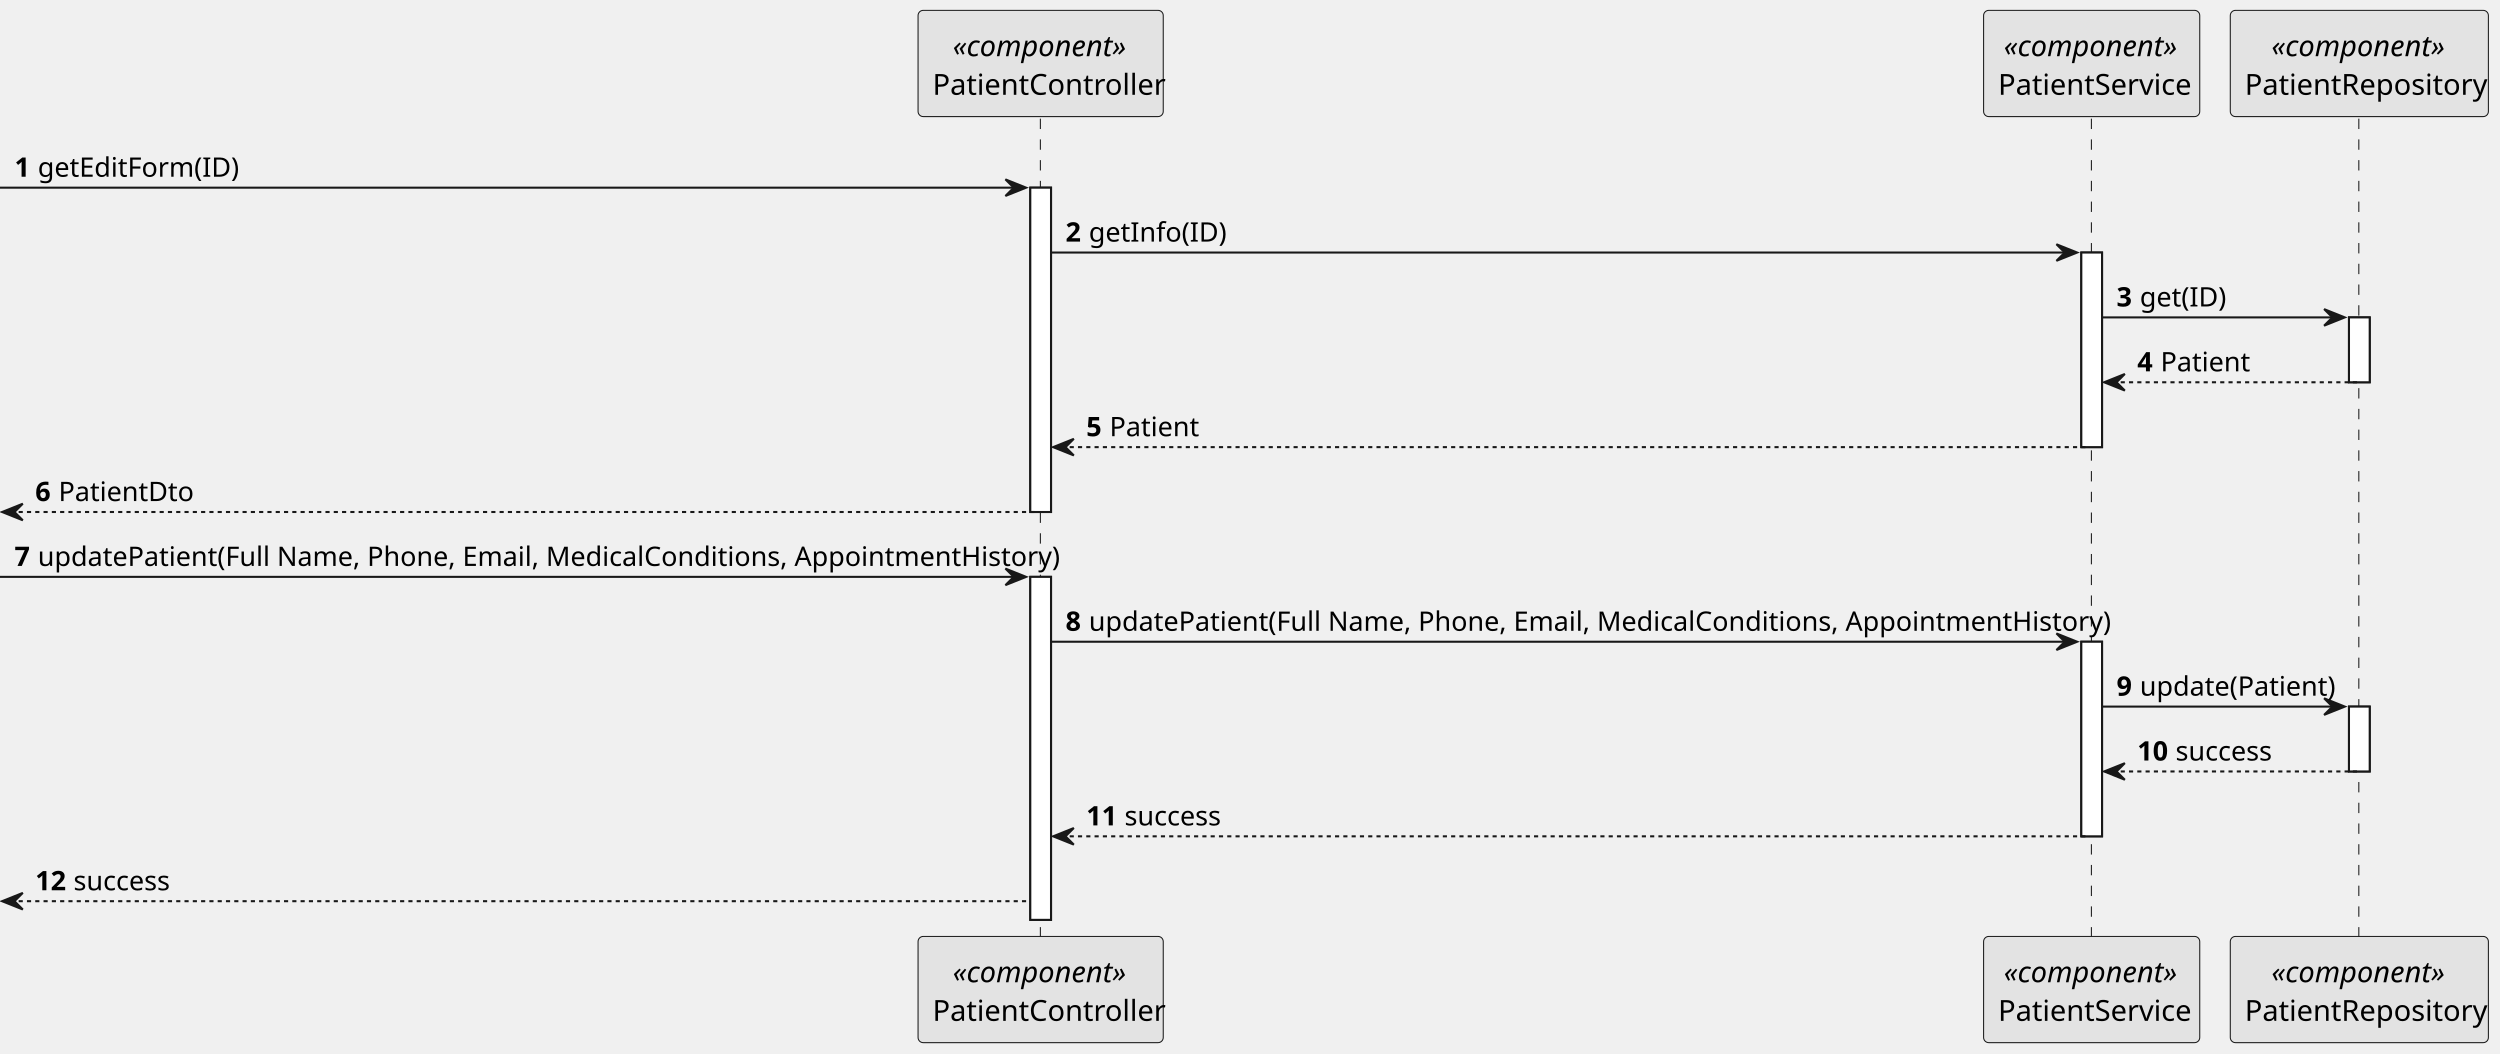
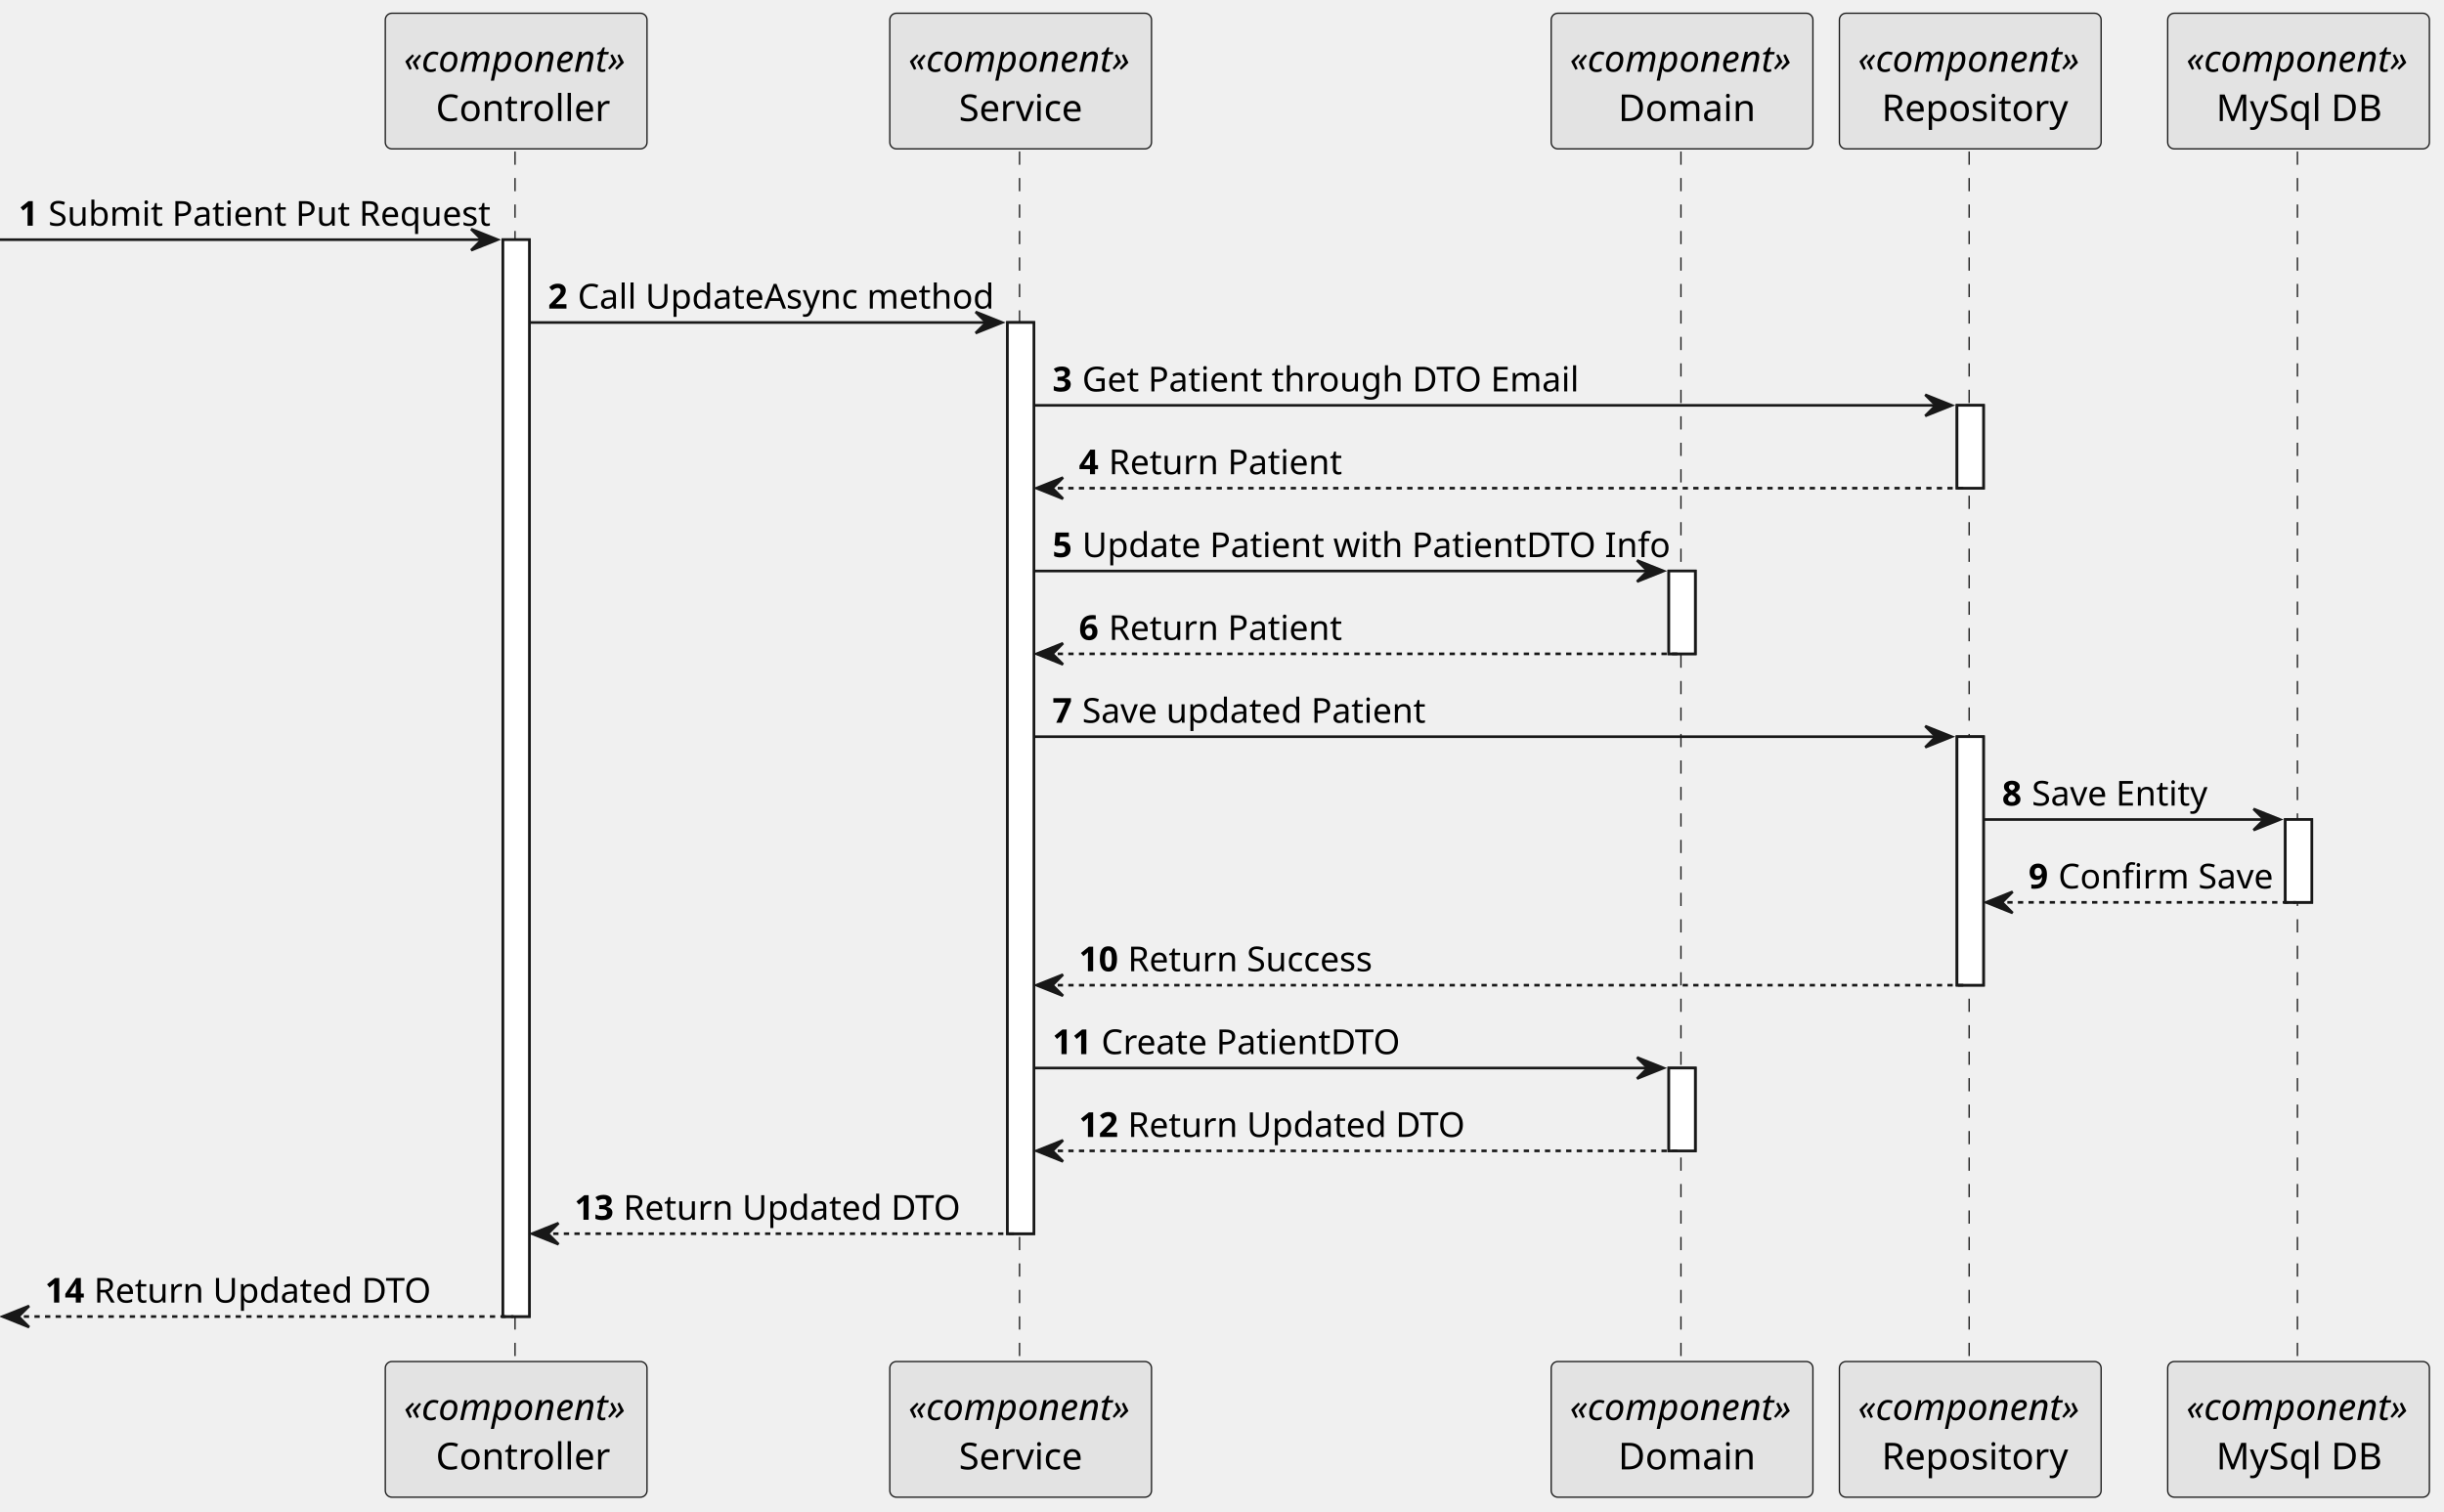
- <svg xmlns="http://www.w3.org/2000/svg" contentStyleType="text/css" height="508px" preserveAspectRatio="none" style="width:1206px;height:508px;background:#FFFFFF;" version="1.1" viewBox="0 0 1206 508" width="1206px" zoomAndPan="magnify">
+ <svg xmlns="http://www.w3.org/2000/svg" contentStyleType="text/css" height="571px" preserveAspectRatio="none" style="width:923px;height:571px;background:#FFFFFF;" version="1.1" viewBox="0 0 923 571" width="923px" zoomAndPan="magnify">
  <defs />
  <g>
-     <rect fill="#FFFFFF" height="156.455" style="stroke:#181818;stroke-width:1.0;" width="10" x="497.011" y="90.533" />
-     <rect fill="#FFFFFF" height="165.455" style="stroke:#181818;stroke-width:1.0;" width="10" x="497.011" y="278.279" />
-     <rect fill="#FFFFFF" height="93.873" style="stroke:#181818;stroke-width:1.0;" width="10" x="1004.023" y="121.824" />
-     <rect fill="#FFFFFF" height="93.873" style="stroke:#181818;stroke-width:1.0;" width="10" x="1004.023" y="309.57" />
-     <rect fill="#FFFFFF" height="31.291" style="stroke:#181818;stroke-width:1.0;" width="10" x="1133.145" y="153.115" />
-     <rect fill="#FFFFFF" height="31.291" style="stroke:#181818;stroke-width:1.0;" width="10" x="1133.145" y="340.861" />
-     <line style="stroke:#181818;stroke-width:0.5;stroke-dasharray:5.0,5.0;" x1="501.873" x2="501.873" y1="57.242" y2="452.734" />
-     <line style="stroke:#181818;stroke-width:0.5;stroke-dasharray:5.0,5.0;" x1="1008.888" x2="1008.888" y1="57.242" y2="452.734" />
-     <line style="stroke:#181818;stroke-width:0.5;stroke-dasharray:5.0,5.0;" x1="1137.894" x2="1137.894" y1="57.242" y2="452.734" />
-     <rect fill="#E3E3E3" height="51.242" rx="2.5" ry="2.5" style="stroke:#181818;stroke-width:0.5;" width="118.275" x="442.873" y="5" />
-     <text fill="#000000" font-family="sans-serif" font-size="14" font-style="italic" lengthAdjust="spacing" textLength="84.841" x="459.591" y="27.107">«component»</text>
-     <text fill="#000000" font-family="sans-serif" font-size="14" lengthAdjust="spacing" textLength="104.275" x="449.873" y="45.728">PatientController</text>
-     <rect fill="#E3E3E3" height="51.242" rx="2.5" ry="2.5" style="stroke:#181818;stroke-width:0.5;" width="118.275" x="442.873" y="451.734" />
-     <text fill="#000000" font-family="sans-serif" font-size="14" font-style="italic" lengthAdjust="spacing" textLength="84.841" x="459.591" y="473.842">«component»</text>
-     <text fill="#000000" font-family="sans-serif" font-size="14" lengthAdjust="spacing" textLength="104.275" x="449.873" y="492.463">PatientController</text>
-     <rect fill="#E3E3E3" height="51.242" rx="2.5" ry="2.5" style="stroke:#181818;stroke-width:0.5;" width="104.269" x="956.888" y="5" />
-     <text fill="#000000" font-family="sans-serif" font-size="14" font-style="italic" lengthAdjust="spacing" textLength="84.841" x="966.602" y="27.107">«component»</text>
-     <text fill="#000000" font-family="sans-serif" font-size="14" lengthAdjust="spacing" textLength="90.269" x="963.888" y="45.728">PatientService</text>
-     <rect fill="#E3E3E3" height="51.242" rx="2.5" ry="2.5" style="stroke:#181818;stroke-width:0.5;" width="104.269" x="956.888" y="451.734" />
-     <text fill="#000000" font-family="sans-serif" font-size="14" font-style="italic" lengthAdjust="spacing" textLength="84.841" x="966.602" y="473.842">«component»</text>
-     <text fill="#000000" font-family="sans-serif" font-size="14" lengthAdjust="spacing" textLength="90.269" x="963.888" y="492.463">PatientService</text>
-     <rect fill="#E3E3E3" height="51.242" rx="2.5" ry="2.5" style="stroke:#181818;stroke-width:0.5;" width="124.503" x="1075.894" y="5" />
-     <text fill="#000000" font-family="sans-serif" font-size="14" font-style="italic" lengthAdjust="spacing" textLength="84.841" x="1095.725" y="27.107">«component»</text>
-     <text fill="#000000" font-family="sans-serif" font-size="14" lengthAdjust="spacing" textLength="110.503" x="1082.894" y="45.728">PatientRepository</text>
-     <rect fill="#E3E3E3" height="51.242" rx="2.5" ry="2.5" style="stroke:#181818;stroke-width:0.5;" width="124.503" x="1075.894" y="451.734" />
-     <text fill="#000000" font-family="sans-serif" font-size="14" font-style="italic" lengthAdjust="spacing" textLength="84.841" x="1095.725" y="473.842">«component»</text>
-     <text fill="#000000" font-family="sans-serif" font-size="14" lengthAdjust="spacing" textLength="110.503" x="1082.894" y="492.463">PatientRepository</text>
-     <rect fill="#FFFFFF" height="156.455" style="stroke:#181818;stroke-width:1.0;" width="10" x="497.011" y="90.533" />
-     <rect fill="#FFFFFF" height="165.455" style="stroke:#181818;stroke-width:1.0;" width="10" x="497.011" y="278.279" />
-     <rect fill="#FFFFFF" height="93.873" style="stroke:#181818;stroke-width:1.0;" width="10" x="1004.023" y="121.824" />
-     <rect fill="#FFFFFF" height="93.873" style="stroke:#181818;stroke-width:1.0;" width="10" x="1004.023" y="309.57" />
-     <rect fill="#FFFFFF" height="31.291" style="stroke:#181818;stroke-width:1.0;" width="10" x="1133.145" y="153.115" />
-     <rect fill="#FFFFFF" height="31.291" style="stroke:#181818;stroke-width:1.0;" width="10" x="1133.145" y="340.861" />
-     <polygon fill="#181818" points="485.011,86.533,495.011,90.533,485.011,94.533,489.011,90.533" style="stroke:#181818;stroke-width:1.0;" />
-     <line style="stroke:#181818;stroke-width:1.0;" x1="0" x2="491.011" y1="90.533" y2="90.533" />
+     <rect fill="#FFFFFF" height="406.783" style="stroke:#181818;stroke-width:1.0;" width="10" x="189.931" y="90.533" />
+     <rect fill="#FFFFFF" height="344.201" style="stroke:#181818;stroke-width:1.0;" width="10" x="380.46" y="121.824" />
+     <rect fill="#FFFFFF" height="31.291" style="stroke:#181818;stroke-width:1.0;" width="10" x="630.246" y="215.697" />
+     <rect fill="#FFFFFF" height="31.291" style="stroke:#181818;stroke-width:1.0;" width="10" x="630.246" y="403.443" />
+     <rect fill="#FFFFFF" height="31.291" style="stroke:#181818;stroke-width:1.0;" width="10" x="739.086" y="153.115" />
+     <rect fill="#FFFFFF" height="93.873" style="stroke:#181818;stroke-width:1.0;" width="10" x="739.086" y="278.279" />
+     <rect fill="#FFFFFF" height="31.291" style="stroke:#181818;stroke-width:1.0;" width="10" x="863.065" y="309.57" />
+     <line style="stroke:#181818;stroke-width:0.5;stroke-dasharray:5.0,5.0;" x1="194.51" x2="194.51" y1="57.242" y2="515.316" />
+     <line style="stroke:#181818;stroke-width:0.5;stroke-dasharray:5.0,5.0;" x1="385.04" x2="385.04" y1="57.242" y2="515.316" />
+     <line style="stroke:#181818;stroke-width:0.5;stroke-dasharray:5.0,5.0;" x1="634.825" x2="634.825" y1="57.242" y2="515.316" />
+     <line style="stroke:#181818;stroke-width:0.5;stroke-dasharray:5.0,5.0;" x1="743.666" x2="743.666" y1="57.242" y2="515.316" />
+     <line style="stroke:#181818;stroke-width:0.5;stroke-dasharray:5.0,5.0;" x1="867.645" x2="867.645" y1="57.242" y2="515.316" />
+     <rect fill="#E3E3E3" height="51.242" rx="2.5" ry="2.5" style="stroke:#181818;stroke-width:0.5;" width="98.841" x="145.51" y="5" />
+     <text fill="#000000" font-family="sans-serif" font-size="14" font-style="italic" lengthAdjust="spacing" textLength="84.841" x="152.51" y="27.107">«component»</text>
+     <text fill="#000000" font-family="sans-serif" font-size="14" lengthAdjust="spacing" textLength="60.69" x="164.586" y="45.728">Controller</text>
+     <rect fill="#E3E3E3" height="51.242" rx="2.5" ry="2.5" style="stroke:#181818;stroke-width:0.5;" width="98.841" x="145.51" y="514.316" />
+     <text fill="#000000" font-family="sans-serif" font-size="14" font-style="italic" lengthAdjust="spacing" textLength="84.841" x="152.51" y="536.424">«component»</text>
+     <text fill="#000000" font-family="sans-serif" font-size="14" lengthAdjust="spacing" textLength="60.69" x="164.586" y="555.045">Controller</text>
+     <rect fill="#E3E3E3" height="51.242" rx="2.5" ry="2.5" style="stroke:#181818;stroke-width:0.5;" width="98.841" x="336.04" y="5" />
+     <text fill="#000000" font-family="sans-serif" font-size="14" font-style="italic" lengthAdjust="spacing" textLength="84.841" x="343.04" y="27.107">«component»</text>
+     <text fill="#000000" font-family="sans-serif" font-size="14" lengthAdjust="spacing" textLength="46.683" x="362.119" y="45.728">Service</text>
+     <rect fill="#E3E3E3" height="51.242" rx="2.5" ry="2.5" style="stroke:#181818;stroke-width:0.5;" width="98.841" x="336.04" y="514.316" />
+     <text fill="#000000" font-family="sans-serif" font-size="14" font-style="italic" lengthAdjust="spacing" textLength="84.841" x="343.04" y="536.424">«component»</text>
+     <text fill="#000000" font-family="sans-serif" font-size="14" lengthAdjust="spacing" textLength="46.683" x="362.119" y="555.045">Service</text>
+     <rect fill="#E3E3E3" height="51.242" rx="2.5" ry="2.5" style="stroke:#181818;stroke-width:0.5;" width="98.841" x="585.825" y="5" />
+     <text fill="#000000" font-family="sans-serif" font-size="14" font-style="italic" lengthAdjust="spacing" textLength="84.841" x="592.825" y="27.107">«component»</text>
+     <text fill="#000000" font-family="sans-serif" font-size="14" lengthAdjust="spacing" textLength="48.241" x="611.125" y="45.728">Domain</text>
+     <rect fill="#E3E3E3" height="51.242" rx="2.5" ry="2.5" style="stroke:#181818;stroke-width:0.5;" width="98.841" x="585.825" y="514.316" />
+     <text fill="#000000" font-family="sans-serif" font-size="14" font-style="italic" lengthAdjust="spacing" textLength="84.841" x="592.825" y="536.424">«component»</text>
+     <text fill="#000000" font-family="sans-serif" font-size="14" lengthAdjust="spacing" textLength="48.241" x="611.125" y="555.045">Domain</text>
+     <rect fill="#E3E3E3" height="51.242" rx="2.5" ry="2.5" style="stroke:#181818;stroke-width:0.5;" width="98.841" x="694.666" y="5" />
+     <text fill="#000000" font-family="sans-serif" font-size="14" font-style="italic" lengthAdjust="spacing" textLength="84.841" x="701.666" y="27.107">«component»</text>
+     <text fill="#000000" font-family="sans-serif" font-size="14" lengthAdjust="spacing" textLength="66.917" x="710.628" y="45.728">Repository</text>
+     <rect fill="#E3E3E3" height="51.242" rx="2.5" ry="2.5" style="stroke:#181818;stroke-width:0.5;" width="98.841" x="694.666" y="514.316" />
+     <text fill="#000000" font-family="sans-serif" font-size="14" font-style="italic" lengthAdjust="spacing" textLength="84.841" x="701.666" y="536.424">«component»</text>
+     <text fill="#000000" font-family="sans-serif" font-size="14" lengthAdjust="spacing" textLength="66.917" x="710.628" y="555.045">Repository</text>
+     <rect fill="#E3E3E3" height="51.242" rx="2.5" ry="2.5" style="stroke:#181818;stroke-width:0.5;" width="98.841" x="818.645" y="5" />
+     <text fill="#000000" font-family="sans-serif" font-size="14" font-style="italic" lengthAdjust="spacing" textLength="84.841" x="825.645" y="27.107">«component»</text>
+     <text fill="#000000" font-family="sans-serif" font-size="14" lengthAdjust="spacing" textLength="62.234" x="836.948" y="45.728">MySql DB</text>
+     <rect fill="#E3E3E3" height="51.242" rx="2.5" ry="2.5" style="stroke:#181818;stroke-width:0.5;" width="98.841" x="818.645" y="514.316" />
+     <text fill="#000000" font-family="sans-serif" font-size="14" font-style="italic" lengthAdjust="spacing" textLength="84.841" x="825.645" y="536.424">«component»</text>
+     <text fill="#000000" font-family="sans-serif" font-size="14" lengthAdjust="spacing" textLength="62.234" x="836.948" y="555.045">MySql DB</text>
+     <rect fill="#FFFFFF" height="406.783" style="stroke:#181818;stroke-width:1.0;" width="10" x="189.931" y="90.533" />
+     <rect fill="#FFFFFF" height="344.201" style="stroke:#181818;stroke-width:1.0;" width="10" x="380.46" y="121.824" />
+     <rect fill="#FFFFFF" height="31.291" style="stroke:#181818;stroke-width:1.0;" width="10" x="630.246" y="215.697" />
+     <rect fill="#FFFFFF" height="31.291" style="stroke:#181818;stroke-width:1.0;" width="10" x="630.246" y="403.443" />
+     <rect fill="#FFFFFF" height="31.291" style="stroke:#181818;stroke-width:1.0;" width="10" x="739.086" y="153.115" />
+     <rect fill="#FFFFFF" height="93.873" style="stroke:#181818;stroke-width:1.0;" width="10" x="739.086" y="278.279" />
+     <rect fill="#FFFFFF" height="31.291" style="stroke:#181818;stroke-width:1.0;" width="10" x="863.065" y="309.57" />
+     <polygon fill="#181818" points="177.931,86.533,187.931,90.533,177.931,94.533,181.931,90.533" style="stroke:#181818;stroke-width:1.0;" />
+     <line style="stroke:#181818;stroke-width:1.0;" x1="0" x2="183.931" y1="90.533" y2="90.533" />
    <text fill="#000000" font-family="sans-serif" font-size="13" font-weight="bold" lengthAdjust="spacing" textLength="7.23" x="7" y="85.27">1</text>
-     <text fill="#000000" font-family="sans-serif" font-size="13" lengthAdjust="spacing" textLength="92.46" x="18.23" y="85.27">getEditForm(ID)</text>
-     <polygon fill="#181818" points="992.023,117.824,1002.023,121.824,992.023,125.824,996.023,121.824" style="stroke:#181818;stroke-width:1.0;" />
-     <line style="stroke:#181818;stroke-width:1.0;" x1="507.011" x2="998.023" y1="121.824" y2="121.824" />
-     <text fill="#000000" font-family="sans-serif" font-size="13" font-weight="bold" lengthAdjust="spacing" textLength="7.23" x="514.011" y="116.561">2</text>
-     <text fill="#000000" font-family="sans-serif" font-size="13" lengthAdjust="spacing" textLength="61.414" x="525.241" y="116.561">getInfo(ID)</text>
-     <polygon fill="#181818" points="1121.145,149.115,1131.145,153.115,1121.145,157.115,1125.145,153.115" style="stroke:#181818;stroke-width:1.0;" />
-     <line style="stroke:#181818;stroke-width:1.0;" x1="1014.023" x2="1127.145" y1="153.115" y2="153.115" />
-     <text fill="#000000" font-family="sans-serif" font-size="13" font-weight="bold" lengthAdjust="spacing" textLength="7.23" x="1021.023" y="147.852">3</text>
-     <text fill="#000000" font-family="sans-serif" font-size="13" lengthAdjust="spacing" textLength="39.73" x="1032.252" y="147.852">get(ID)</text>
-     <polygon fill="#181818" points="1025.023,180.406,1015.023,184.406,1025.023,188.406,1021.023,184.406" style="stroke:#181818;stroke-width:1.0;" />
-     <line style="stroke:#181818;stroke-width:1.0;stroke-dasharray:2.0,2.0;" x1="1019.023" x2="1137.145" y1="184.406" y2="184.406" />
-     <text fill="#000000" font-family="sans-serif" font-size="13" font-weight="bold" lengthAdjust="spacing" textLength="7.23" x="1031.023" y="179.144">4</text>
-     <text fill="#000000" font-family="sans-serif" font-size="13" lengthAdjust="spacing" textLength="40.473" x="1042.252" y="179.144">Patient</text>
-     <polygon fill="#181818" points="518.011,211.697,508.011,215.697,518.011,219.697,514.011,215.697" style="stroke:#181818;stroke-width:1.0;" />
-     <line style="stroke:#181818;stroke-width:1.0;stroke-dasharray:2.0,2.0;" x1="512.011" x2="1008.023" y1="215.697" y2="215.697" />
-     <text fill="#000000" font-family="sans-serif" font-size="13" font-weight="bold" lengthAdjust="spacing" textLength="7.23" x="524.011" y="210.435">5</text>
-     <text fill="#000000" font-family="sans-serif" font-size="13" lengthAdjust="spacing" textLength="40.473" x="535.241" y="210.435">Patient</text>
-     <polygon fill="#181818" points="11,242.988,1,246.988,11,250.988,7,246.988" style="stroke:#181818;stroke-width:1.0;" />
-     <line style="stroke:#181818;stroke-width:1.0;stroke-dasharray:2.0,2.0;" x1="5" x2="501.011" y1="246.988" y2="246.988" />
-     <text fill="#000000" font-family="sans-serif" font-size="13" font-weight="bold" lengthAdjust="spacing" textLength="7.23" x="17" y="241.726">6</text>
-     <text fill="#000000" font-family="sans-serif" font-size="13" lengthAdjust="spacing" textLength="60.703" x="28.23" y="241.726">PatientDto</text>
-     <polygon fill="#181818" points="485.011,274.279,495.011,278.279,485.011,282.279,489.011,278.279" style="stroke:#181818;stroke-width:1.0;" />
-     <line style="stroke:#181818;stroke-width:1.0;" x1="0" x2="491.011" y1="278.279" y2="278.279" />
-     <text fill="#000000" font-family="sans-serif" font-size="13" font-weight="bold" lengthAdjust="spacing" textLength="7.23" x="7" y="273.017">7</text>
-     <text fill="#000000" font-family="sans-serif" font-size="13" lengthAdjust="spacing" textLength="466.781" x="18.23" y="273.017">updatePatient(Full Name, Phone, Email, MedicalConditions, AppointmentHistory)</text>
-     <polygon fill="#181818" points="992.023,305.57,1002.023,309.57,992.023,313.57,996.023,309.57" style="stroke:#181818;stroke-width:1.0;" />
-     <line style="stroke:#181818;stroke-width:1.0;" x1="507.011" x2="998.023" y1="309.57" y2="309.57" />
-     <text fill="#000000" font-family="sans-serif" font-size="13" font-weight="bold" lengthAdjust="spacing" textLength="7.23" x="514.011" y="304.308">8</text>
-     <text fill="#000000" font-family="sans-serif" font-size="13" lengthAdjust="spacing" textLength="466.781" x="525.241" y="304.308">updatePatient(Full Name, Phone, Email, MedicalConditions, AppointmentHistory)</text>
-     <polygon fill="#181818" points="1121.145,336.861,1131.145,340.861,1121.145,344.861,1125.145,340.861" style="stroke:#181818;stroke-width:1.0;" />
-     <line style="stroke:#181818;stroke-width:1.0;" x1="1014.023" x2="1127.145" y1="340.861" y2="340.861" />
-     <text fill="#000000" font-family="sans-serif" font-size="13" font-weight="bold" lengthAdjust="spacing" textLength="7.23" x="1021.023" y="335.599">9</text>
-     <text fill="#000000" font-family="sans-serif" font-size="13" lengthAdjust="spacing" textLength="88.893" x="1032.252" y="335.599">update(Patient)</text>
-     <polygon fill="#181818" points="1025.023,368.152,1015.023,372.152,1025.023,376.152,1021.023,372.152" style="stroke:#181818;stroke-width:1.0;" />
-     <line style="stroke:#181818;stroke-width:1.0;stroke-dasharray:2.0,2.0;" x1="1019.023" x2="1137.145" y1="372.152" y2="372.152" />
-     <text fill="#000000" font-family="sans-serif" font-size="13" font-weight="bold" lengthAdjust="spacing" textLength="14.46" x="1031.023" y="366.89">10</text>
-     <text fill="#000000" font-family="sans-serif" font-size="13" lengthAdjust="spacing" textLength="46.96" x="1049.482" y="366.89">success</text>
-     <polygon fill="#181818" points="518.011,399.443,508.011,403.443,518.011,407.443,514.011,403.443" style="stroke:#181818;stroke-width:1.0;" />
-     <line style="stroke:#181818;stroke-width:1.0;stroke-dasharray:2.0,2.0;" x1="512.011" x2="1008.023" y1="403.443" y2="403.443" />
-     <text fill="#000000" font-family="sans-serif" font-size="13" font-weight="bold" lengthAdjust="spacing" textLength="14.46" x="524.011" y="398.181">11</text>
-     <text fill="#000000" font-family="sans-serif" font-size="13" lengthAdjust="spacing" textLength="46.96" x="542.471" y="398.181">success</text>
-     <polygon fill="#181818" points="11,430.734,1,434.734,11,438.734,7,434.734" style="stroke:#181818;stroke-width:1.0;" />
-     <line style="stroke:#181818;stroke-width:1.0;stroke-dasharray:2.0,2.0;" x1="5" x2="496.011" y1="434.734" y2="434.734" />
-     <text fill="#000000" font-family="sans-serif" font-size="13" font-weight="bold" lengthAdjust="spacing" textLength="14.46" x="17" y="429.472">12</text>
-     <text fill="#000000" font-family="sans-serif" font-size="13" lengthAdjust="spacing" textLength="46.96" x="35.46" y="429.472">success</text>
+     <text fill="#000000" font-family="sans-serif" font-size="13" lengthAdjust="spacing" textLength="159.701" x="18.23" y="85.27">Submit Patient Put Request</text>
+     <polygon fill="#181818" points="368.46,117.824,378.46,121.824,368.46,125.824,372.46,121.824" style="stroke:#181818;stroke-width:1.0;" />
+     <line style="stroke:#181818;stroke-width:1.0;" x1="199.931" x2="374.46" y1="121.824" y2="121.824" />
+     <text fill="#000000" font-family="sans-serif" font-size="13" font-weight="bold" lengthAdjust="spacing" textLength="7.23" x="206.931" y="116.561">2</text>
+     <text fill="#000000" font-family="sans-serif" font-size="13" lengthAdjust="spacing" textLength="150.3" x="218.161" y="116.561">Call UpdateAsync method</text>
+     <polygon fill="#181818" points="727.086,149.115,737.086,153.115,727.086,157.115,731.086,153.115" style="stroke:#181818;stroke-width:1.0;" />
+     <line style="stroke:#181818;stroke-width:1.0;" x1="390.46" x2="733.086" y1="153.115" y2="153.115" />
+     <text fill="#000000" font-family="sans-serif" font-size="13" font-weight="bold" lengthAdjust="spacing" textLength="7.23" x="397.46" y="147.852">3</text>
+     <text fill="#000000" font-family="sans-serif" font-size="13" lengthAdjust="spacing" textLength="179.912" x="408.69" y="147.852">Get Patient through DTO Email</text>
+     <polygon fill="#181818" points="401.46,180.406,391.46,184.406,401.46,188.406,397.46,184.406" style="stroke:#181818;stroke-width:1.0;" />
+     <line style="stroke:#181818;stroke-width:1.0;stroke-dasharray:2.0,2.0;" x1="395.46" x2="743.086" y1="184.406" y2="184.406" />
+     <text fill="#000000" font-family="sans-serif" font-size="13" font-weight="bold" lengthAdjust="spacing" textLength="7.23" x="407.46" y="179.144">4</text>
+     <text fill="#000000" font-family="sans-serif" font-size="13" lengthAdjust="spacing" textLength="83.103" x="418.69" y="179.144">Return Patient</text>
+     <polygon fill="#181818" points="618.246,211.697,628.246,215.697,618.246,219.697,622.246,215.697" style="stroke:#181818;stroke-width:1.0;" />
+     <line style="stroke:#181818;stroke-width:1.0;" x1="390.46" x2="624.246" y1="215.697" y2="215.697" />
+     <text fill="#000000" font-family="sans-serif" font-size="13" font-weight="bold" lengthAdjust="spacing" textLength="7.23" x="397.46" y="210.435">5</text>
+     <text fill="#000000" font-family="sans-serif" font-size="13" lengthAdjust="spacing" textLength="209.555" x="408.69" y="210.435">Update Patient with PatientDTO Info</text>
+     <polygon fill="#181818" points="401.46,242.988,391.46,246.988,401.46,250.988,397.46,246.988" style="stroke:#181818;stroke-width:1.0;" />
+     <line style="stroke:#181818;stroke-width:1.0;stroke-dasharray:2.0,2.0;" x1="395.46" x2="634.246" y1="246.988" y2="246.988" />
+     <text fill="#000000" font-family="sans-serif" font-size="13" font-weight="bold" lengthAdjust="spacing" textLength="7.23" x="407.46" y="241.726">6</text>
+     <text fill="#000000" font-family="sans-serif" font-size="13" lengthAdjust="spacing" textLength="83.103" x="418.69" y="241.726">Return Patient</text>
+     <polygon fill="#181818" points="727.086,274.279,737.086,278.279,727.086,282.279,731.086,278.279" style="stroke:#181818;stroke-width:1.0;" />
+     <line style="stroke:#181818;stroke-width:1.0;" x1="390.46" x2="733.086" y1="278.279" y2="278.279" />
+     <text fill="#000000" font-family="sans-serif" font-size="13" font-weight="bold" lengthAdjust="spacing" textLength="7.23" x="397.46" y="273.017">7</text>
+     <text fill="#000000" font-family="sans-serif" font-size="13" lengthAdjust="spacing" textLength="124.319" x="408.69" y="273.017">Save updated Patient</text>
+     <polygon fill="#181818" points="851.065,305.57,861.065,309.57,851.065,313.57,855.065,309.57" style="stroke:#181818;stroke-width:1.0;" />
+     <line style="stroke:#181818;stroke-width:1.0;" x1="749.086" x2="857.065" y1="309.57" y2="309.57" />
+     <text fill="#000000" font-family="sans-serif" font-size="13" font-weight="bold" lengthAdjust="spacing" textLength="7.23" x="756.086" y="304.308">8</text>
+     <text fill="#000000" font-family="sans-serif" font-size="13" lengthAdjust="spacing" textLength="65.755" x="767.316" y="304.308">Save Entity</text>
+     <polygon fill="#181818" points="760.086,336.861,750.086,340.861,760.086,344.861,756.086,340.861" style="stroke:#181818;stroke-width:1.0;" />
+     <line style="stroke:#181818;stroke-width:1.0;stroke-dasharray:2.0,2.0;" x1="754.086" x2="867.065" y1="340.861" y2="340.861" />
+     <text fill="#000000" font-family="sans-serif" font-size="13" font-weight="bold" lengthAdjust="spacing" textLength="7.23" x="766.086" y="335.599">9</text>
+     <text fill="#000000" font-family="sans-serif" font-size="13" lengthAdjust="spacing" textLength="78.749" x="777.316" y="335.599">Confirm Save</text>
+     <polygon fill="#181818" points="401.46,368.152,391.46,372.152,401.46,376.152,397.46,372.152" style="stroke:#181818;stroke-width:1.0;" />
+     <line style="stroke:#181818;stroke-width:1.0;stroke-dasharray:2.0,2.0;" x1="395.46" x2="743.086" y1="372.152" y2="372.152" />
+     <text fill="#000000" font-family="sans-serif" font-size="13" font-weight="bold" lengthAdjust="spacing" textLength="14.46" x="407.46" y="366.89">10</text>
+     <text fill="#000000" font-family="sans-serif" font-size="13" lengthAdjust="spacing" textLength="91.762" x="425.92" y="366.89">Return Success</text>
+     <polygon fill="#181818" points="618.246,399.443,628.246,403.443,618.246,407.443,622.246,403.443" style="stroke:#181818;stroke-width:1.0;" />
+     <line style="stroke:#181818;stroke-width:1.0;" x1="390.46" x2="624.246" y1="403.443" y2="403.443" />
+     <text fill="#000000" font-family="sans-serif" font-size="13" font-weight="bold" lengthAdjust="spacing" textLength="14.46" x="397.46" y="398.181">11</text>
+     <text fill="#000000" font-family="sans-serif" font-size="13" lengthAdjust="spacing" textLength="110.544" x="415.92" y="398.181">Create PatientDTO</text>
+     <polygon fill="#181818" points="401.46,430.734,391.46,434.734,401.46,438.734,397.46,434.734" style="stroke:#181818;stroke-width:1.0;" />
+     <line style="stroke:#181818;stroke-width:1.0;stroke-dasharray:2.0,2.0;" x1="395.46" x2="634.246" y1="434.734" y2="434.734" />
+     <text fill="#000000" font-family="sans-serif" font-size="13" font-weight="bold" lengthAdjust="spacing" textLength="14.46" x="407.46" y="429.472">12</text>
+     <text fill="#000000" font-family="sans-serif" font-size="13" lengthAdjust="spacing" textLength="122.834" x="425.92" y="429.472">Return Updated DTO</text>
+     <polygon fill="#181818" points="210.931,462.025,200.931,466.025,210.931,470.025,206.931,466.025" style="stroke:#181818;stroke-width:1.0;" />
+     <line style="stroke:#181818;stroke-width:1.0;stroke-dasharray:2.0,2.0;" x1="204.931" x2="384.46" y1="466.025" y2="466.025" />
+     <text fill="#000000" font-family="sans-serif" font-size="13" font-weight="bold" lengthAdjust="spacing" textLength="14.46" x="216.931" y="460.763">13</text>
+     <text fill="#000000" font-family="sans-serif" font-size="13" lengthAdjust="spacing" textLength="122.834" x="235.391" y="460.763">Return Updated DTO</text>
+     <polygon fill="#181818" points="11,493.316,1,497.316,11,501.316,7,497.316" style="stroke:#181818;stroke-width:1.0;" />
+     <line style="stroke:#181818;stroke-width:1.0;stroke-dasharray:2.0,2.0;" x1="5" x2="193.931" y1="497.316" y2="497.316" />
+     <text fill="#000000" font-family="sans-serif" font-size="13" font-weight="bold" lengthAdjust="spacing" textLength="14.46" x="17" y="492.054">14</text>
+     <text fill="#000000" font-family="sans-serif" font-size="13" lengthAdjust="spacing" textLength="122.834" x="35.46" y="492.054">Return Updated DTO</text>
  </g>
</svg>
